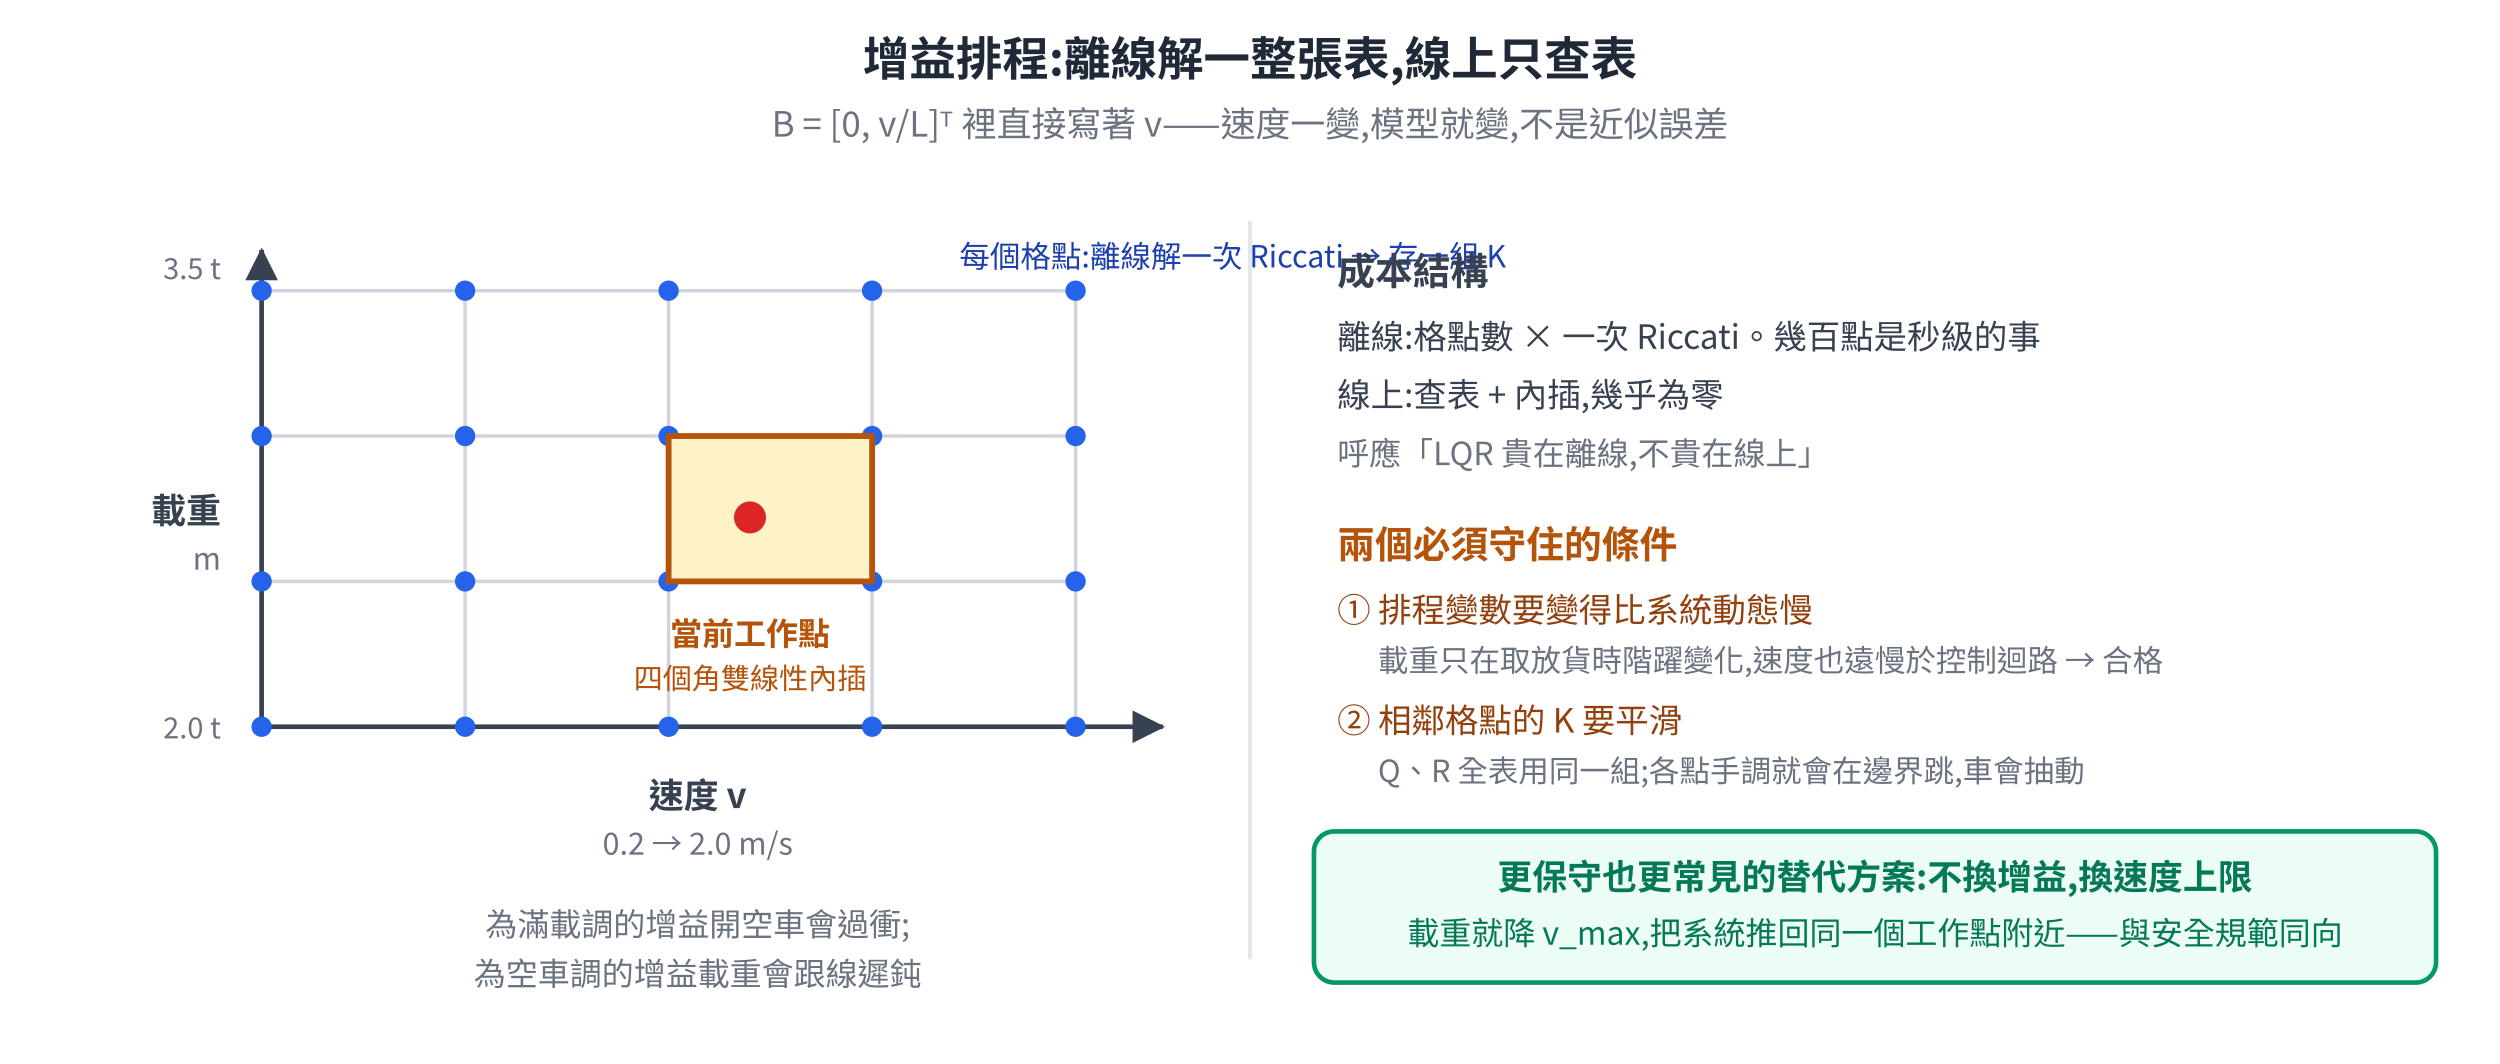
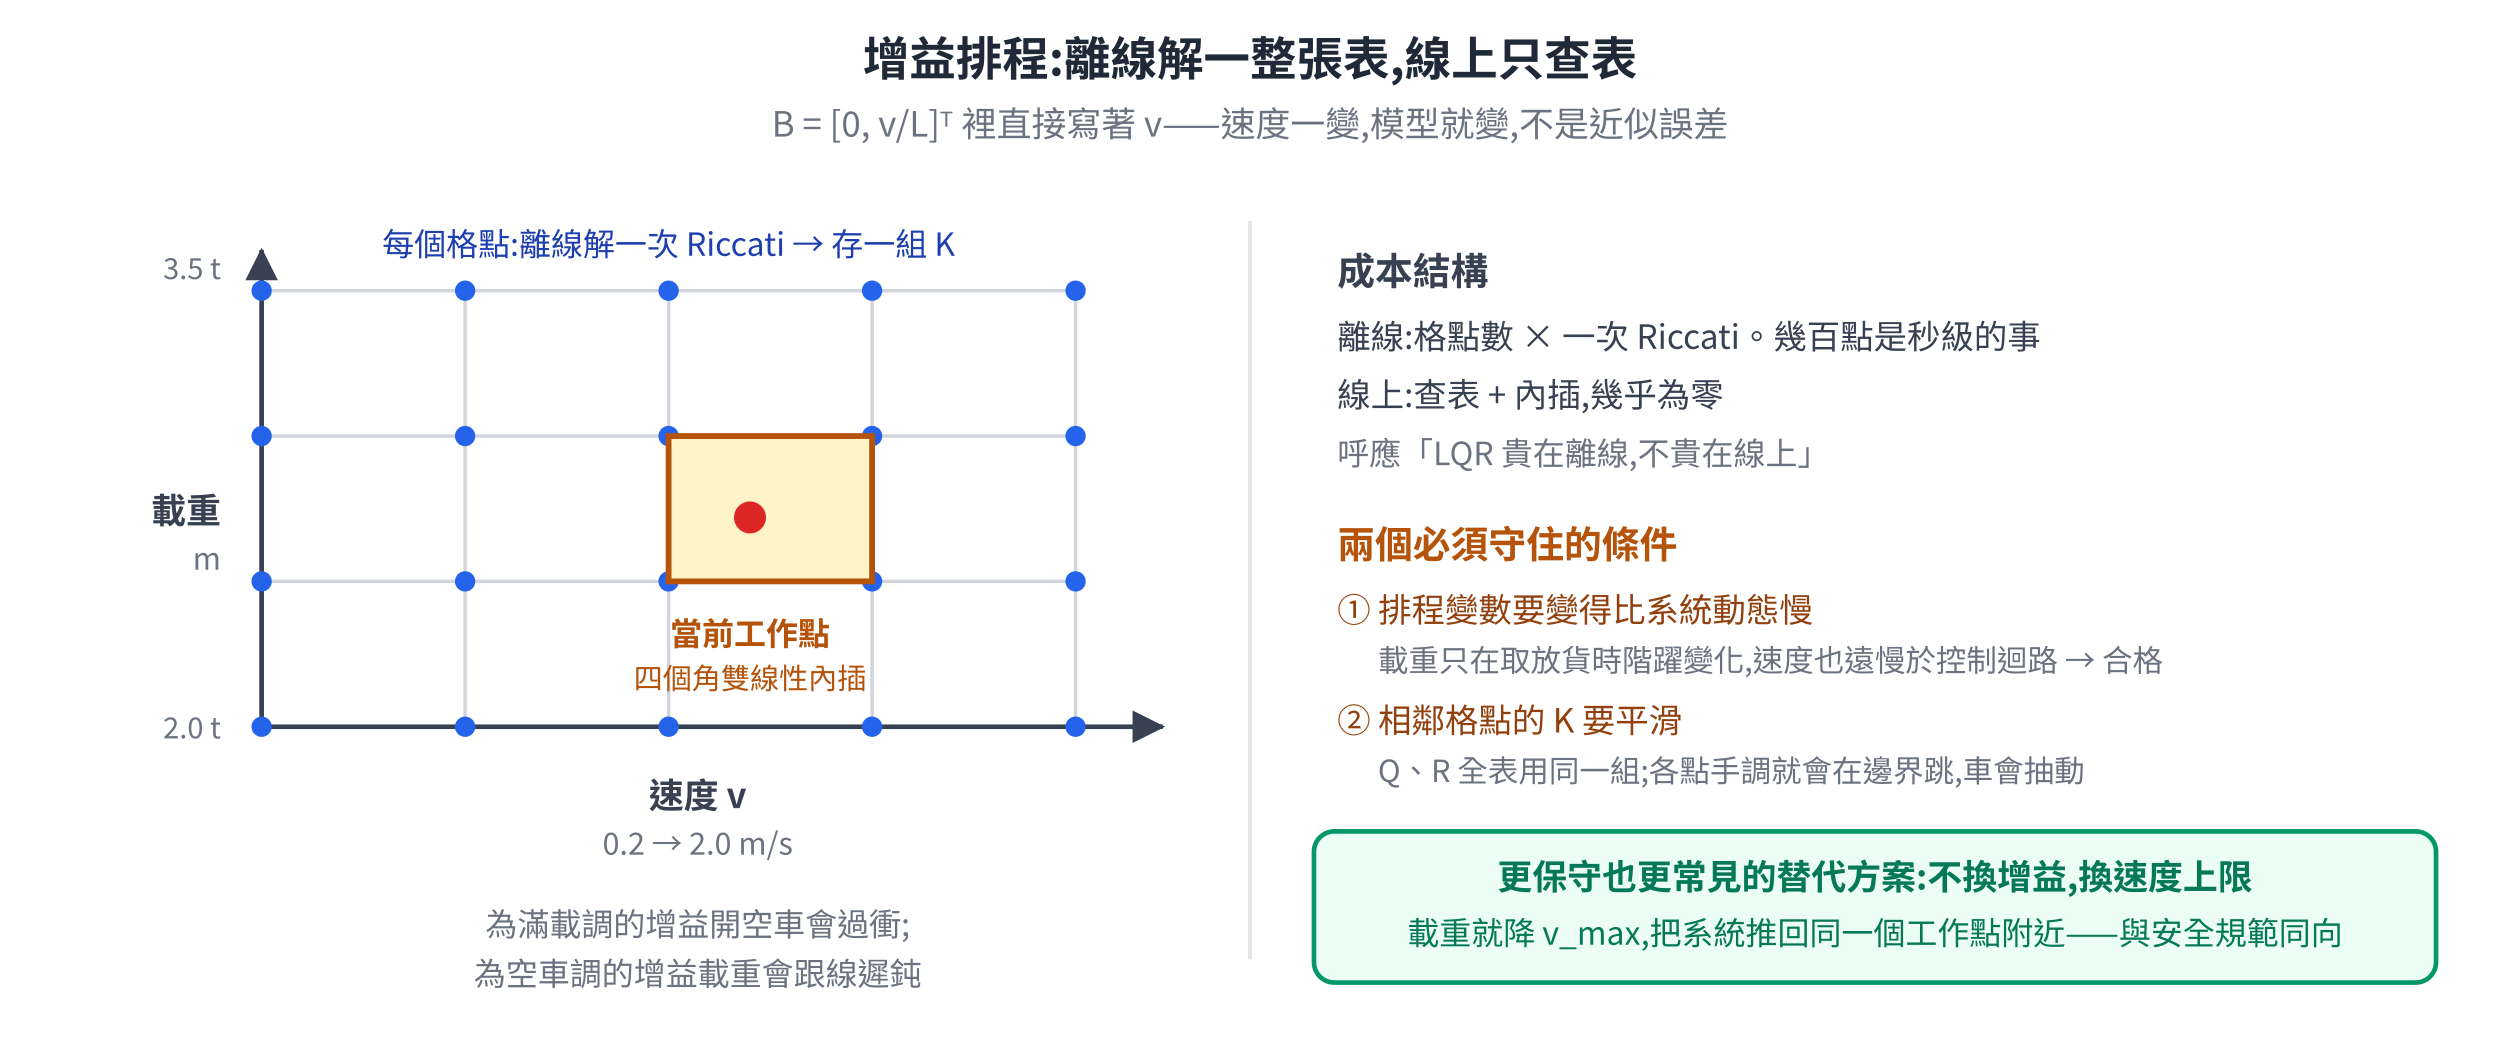
<svg xmlns="http://www.w3.org/2000/svg" viewBox="0 0 860 366" font-family="'Noto Sans CJK TC','PingFang TC','Microsoft JhengHei',sans-serif">
  <defs>
    <marker id="gs-a" markerWidth="10" markerHeight="10" refX="6.5" refY="3.5" orient="auto">
      <path d="M0,0 L7,3.5 L0,7 Z" fill="#374151" />
    </marker>
  </defs>
  <rect width="860" height="366" fill="#ffffff" />
  <text x="430" y="26" text-anchor="middle" font-size="16" font-weight="700" fill="#1F2937">增益排程:離線解一整張表,線上只查表</text>
  <text x="430" y="47" text-anchor="middle" font-size="12" fill="#6B7280">B = [0, v/L]ᵀ 裡直接寫著 v——速度一變,模型就變,不是近似誤差</text>
  <g stroke="#D1D5DB" stroke-width="1.2">
    <line x1="90" y1="100" x2="370" y2="100" />
    <line x1="90" y1="150" x2="370" y2="150" />
    <line x1="90" y1="200" x2="370" y2="200" />
    <line x1="90" y1="250" x2="370" y2="250" />
    <line x1="90" y1="100" x2="90" y2="250" />
    <line x1="160" y1="100" x2="160" y2="250" />
    <line x1="230" y1="100" x2="230" y2="250" />
    <line x1="300" y1="100" x2="300" y2="250" />
    <line x1="370" y1="100" x2="370" y2="250" />
  </g>
  <line x1="90" y1="250" x2="400" y2="250" stroke="#374151" stroke-width="1.6" marker-end="url(#gs-a)" />
  <line x1="90" y1="250" x2="90" y2="86" stroke="#374151" stroke-width="1.6" marker-end="url(#gs-a)" />
  <text x="240" y="278" text-anchor="middle" font-size="12" font-weight="700" fill="#374151">速度 v</text>
  <text x="240" y="294" text-anchor="middle" font-size="10.5" fill="#6B7280">0.2 → 2.0 m/s</text>
  <text x="76" y="180" text-anchor="end" font-size="12" font-weight="700" fill="#374151">載重</text>
  <text x="76" y="196" text-anchor="end" font-size="10.5" fill="#6B7280">m</text>
  <text x="76" y="96" text-anchor="end" font-size="10" fill="#6B7280">3.5 t</text>
  <text x="76" y="254" text-anchor="end" font-size="10" fill="#6B7280">2.0 t</text>
  <g font-size="10" fill="#1E40AF" text-anchor="middle">
    <circle cx="90" cy="100" r="3.5" fill="#2563EB" />
    <circle cx="160" cy="100" r="3.5" fill="#2563EB" />
    <circle cx="230" cy="100" r="3.5" fill="#2563EB" />
    <circle cx="300" cy="100" r="3.5" fill="#2563EB" />
    <circle cx="370" cy="100" r="3.5" fill="#2563EB" />
    <circle cx="90" cy="150" r="3.5" fill="#2563EB" />
    <circle cx="160" cy="150" r="3.5" fill="#2563EB" />
    <circle cx="230" cy="150" r="3.5" fill="#2563EB" />
    <circle cx="300" cy="150" r="3.5" fill="#2563EB" />
    <circle cx="370" cy="150" r="3.5" fill="#2563EB" />
    <circle cx="90" cy="200" r="3.5" fill="#2563EB" />
    <circle cx="160" cy="200" r="3.5" fill="#2563EB" />
    <circle cx="230" cy="200" r="3.5" fill="#2563EB" />
    <circle cx="300" cy="200" r="3.5" fill="#2563EB" />
    <circle cx="370" cy="200" r="3.5" fill="#2563EB" />
    <circle cx="90" cy="250" r="3.5" fill="#2563EB" />
    <circle cx="160" cy="250" r="3.5" fill="#2563EB" />
    <circle cx="230" cy="250" r="3.5" fill="#2563EB" />
    <circle cx="300" cy="250" r="3.5" fill="#2563EB" />
    <circle cx="370" cy="250" r="3.5" fill="#2563EB" />
  </g>
-   <text x="330" y="92" font-size="10.5" fill="#1E40AF">每個格點:離線解一次 Riccati → 存一組 K</text>
+   <text x="230" y="88" text-anchor="middle" font-size="11" fill="#1E40AF">每個格點:離線解一次 Riccati → 存一組 K</text>
  <rect x="230" y="150" width="70" height="50" fill="#FEF3C7" stroke="#B45309" stroke-width="2" />
  <circle cx="258" cy="178" r="5.5" fill="#DC2626" />
  <text x="258" y="222" text-anchor="middle" font-size="11" font-weight="700" fill="#B45309">當前工作點</text>
  <text x="258" y="237" text-anchor="middle" font-size="10" fill="#B45309">四個角雙線性內插</text>
  <line x1="430" y1="76" x2="430" y2="330" stroke="#E5E7EB" stroke-width="1.4" />
  <text x="460" y="98" font-size="13" font-weight="700" fill="#374151">成本結構</text>
  <text x="460" y="120" font-size="11.5" fill="#374151">離線:格點數 × 一次 Riccati。幾百點是秒級的事</text>
  <text x="460" y="140" font-size="11.5" fill="#374151">線上:查表 + 內插,幾乎為零</text>
  <text x="460" y="160" font-size="11" fill="#6B7280">呼應「LQR 貴在離線,不貴在線上」</text>
  <text x="460" y="192" font-size="13" font-weight="700" fill="#B45309">兩個必須守住的條件</text>
  <text x="460" y="214" font-size="11.5" fill="#92400E">① 排程變數要變得比系統動態慢</text>
  <text x="474" y="231" font-size="10.5" fill="#6B7280">載重只在取放貨時階躍變化,速度也遠慢於控制迴路 → 合格</text>
  <text x="460" y="252" font-size="11.5" fill="#92400E">② 相鄰格點的 K 要平滑</text>
  <text x="474" y="269" font-size="10.5" fill="#6B7280">Q、R 全表用同一組;各點手調就會在邊界跳,車會抽動</text>
  <rect x="452" y="286" width="386" height="52" rx="7" fill="#ECFDF5" stroke="#059669" stroke-width="1.6" />
  <text x="645" y="306" text-anchor="middle" font-size="12" font-weight="700" fill="#047857">更保守也更常見的替代方案:不換增益,換速度上限</text>
  <text x="645" y="325" text-anchor="middle" font-size="11" fill="#047857">載重就降 v_max,把系統推回同一個工作點附近——與安全規範同向</text>
  <text x="240" y="322" text-anchor="middle" font-size="11" fill="#6B7280">為滿載調的增益開空車會過衝;</text>
  <text x="240" y="339" text-anchor="middle" font-size="11" fill="#6B7280">為空車調的增益載重會跟線遲鈍</text>
</svg>
